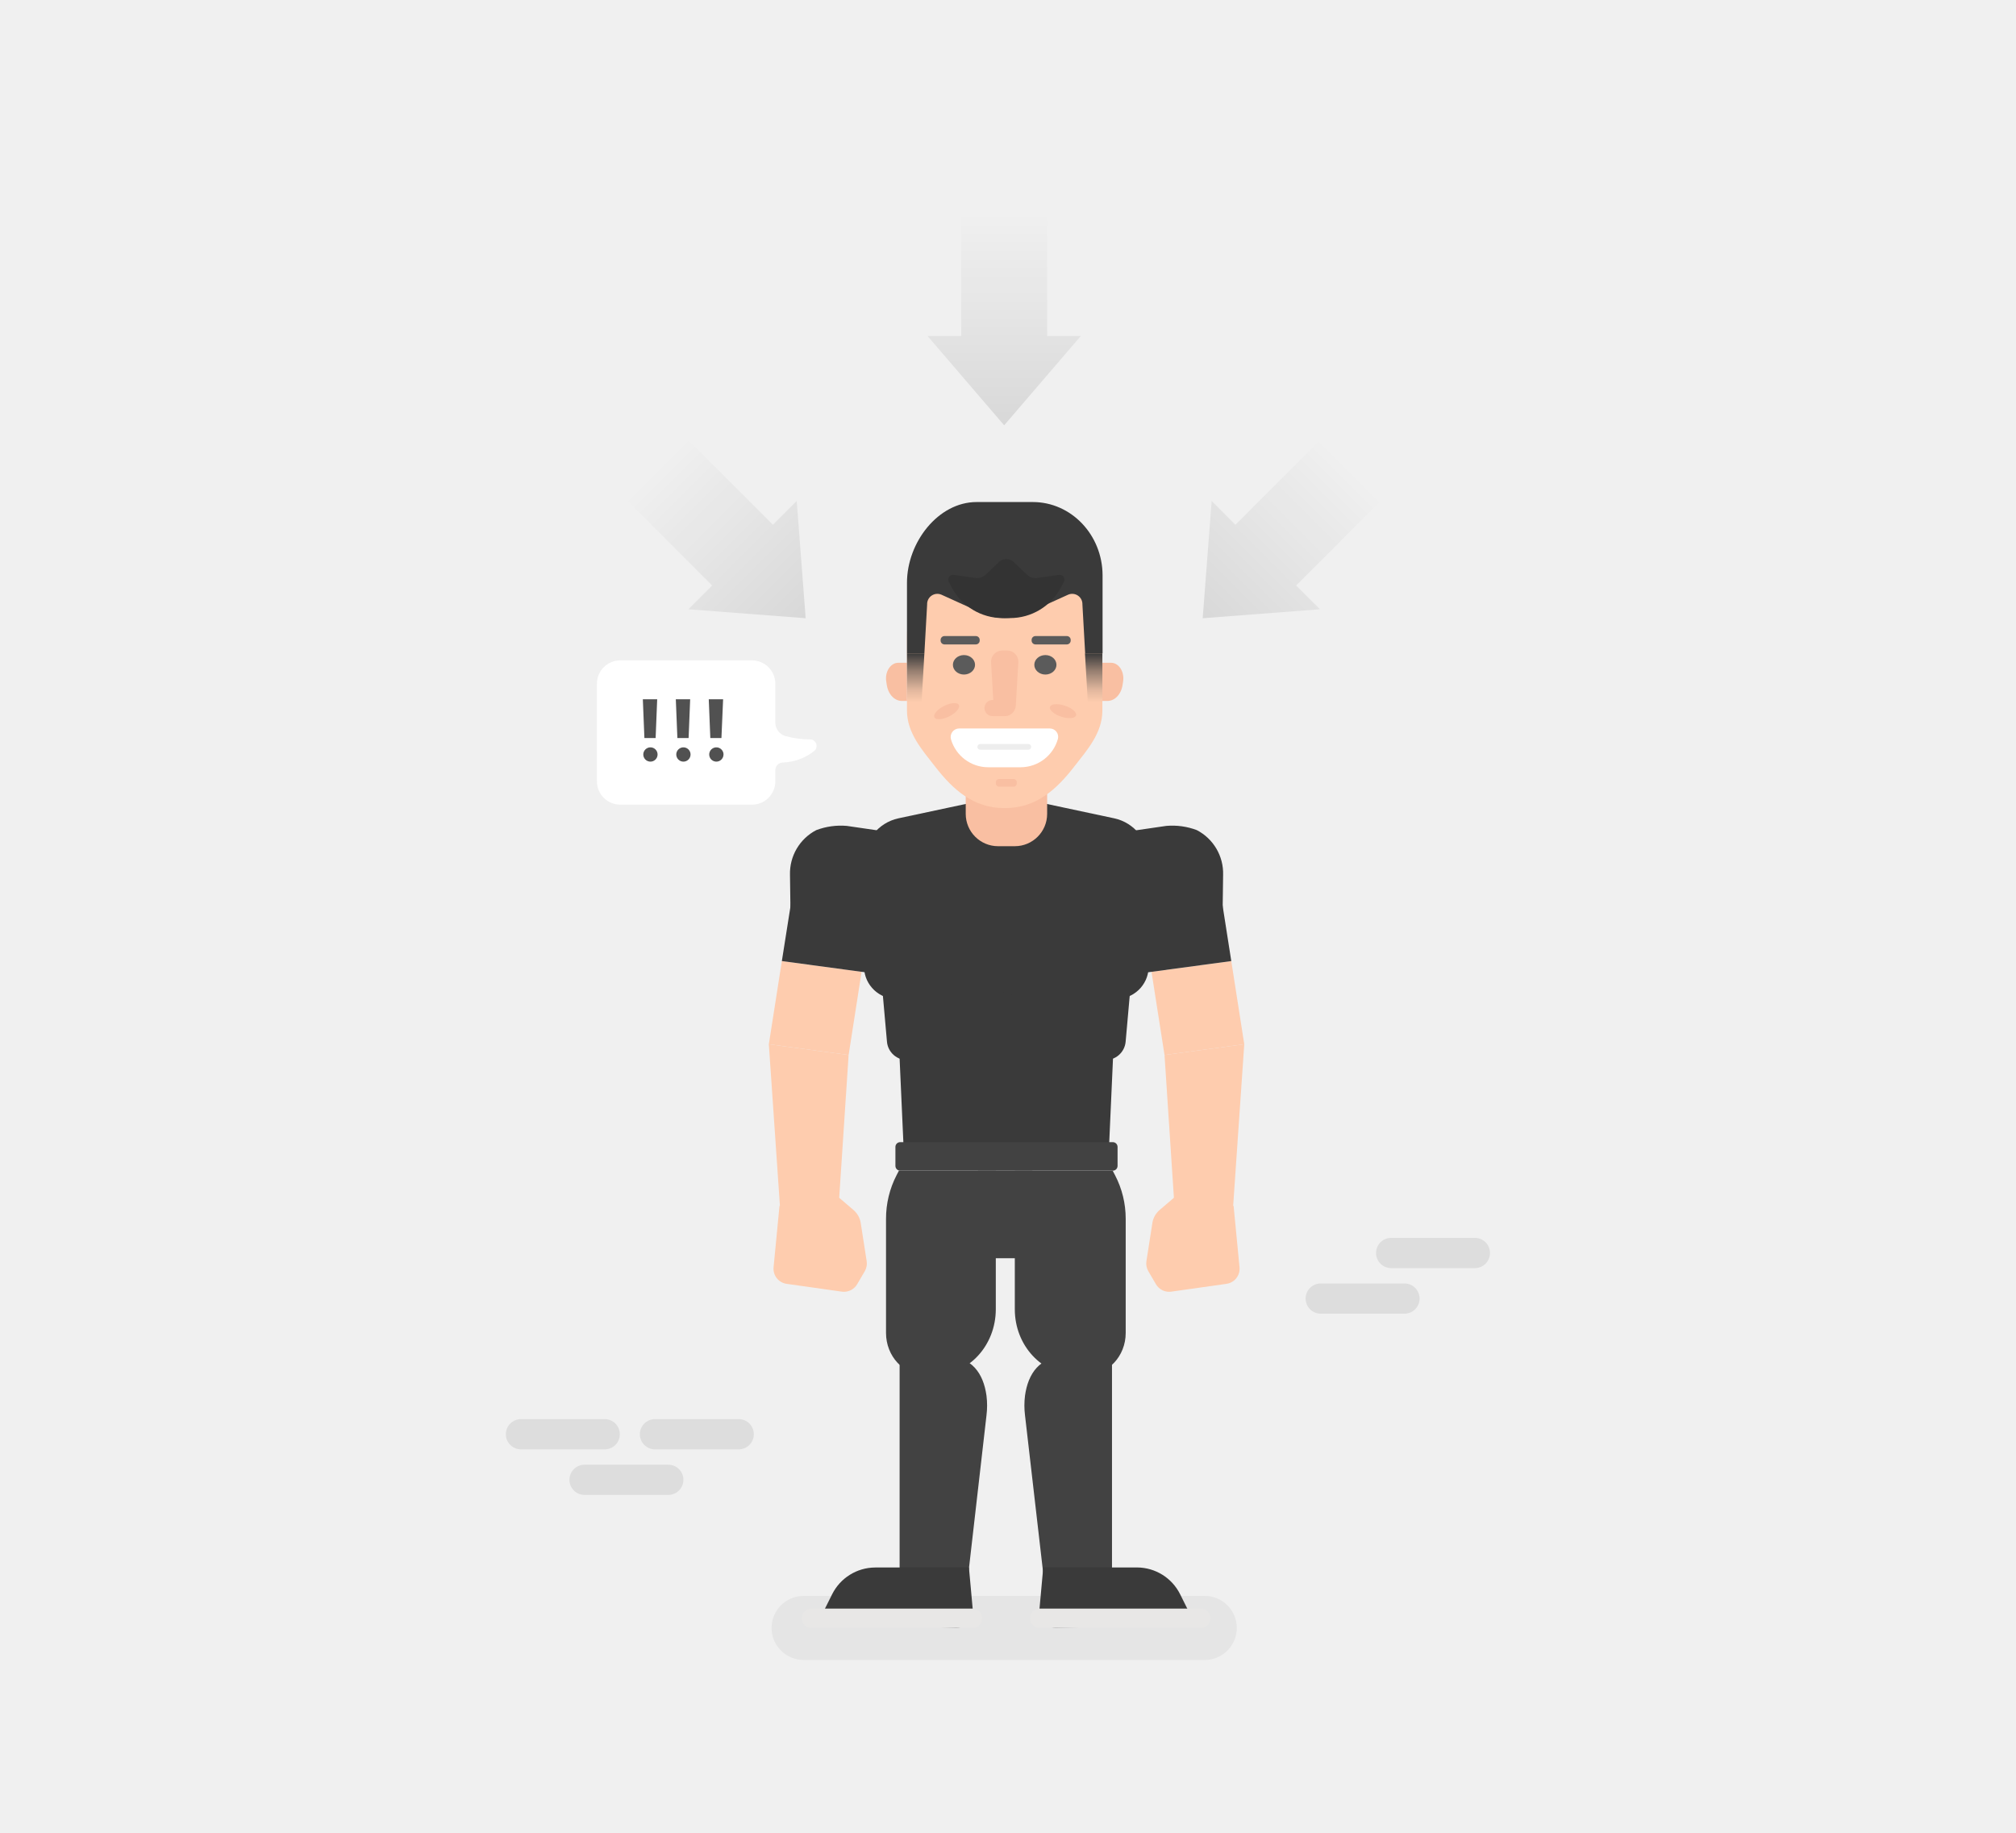
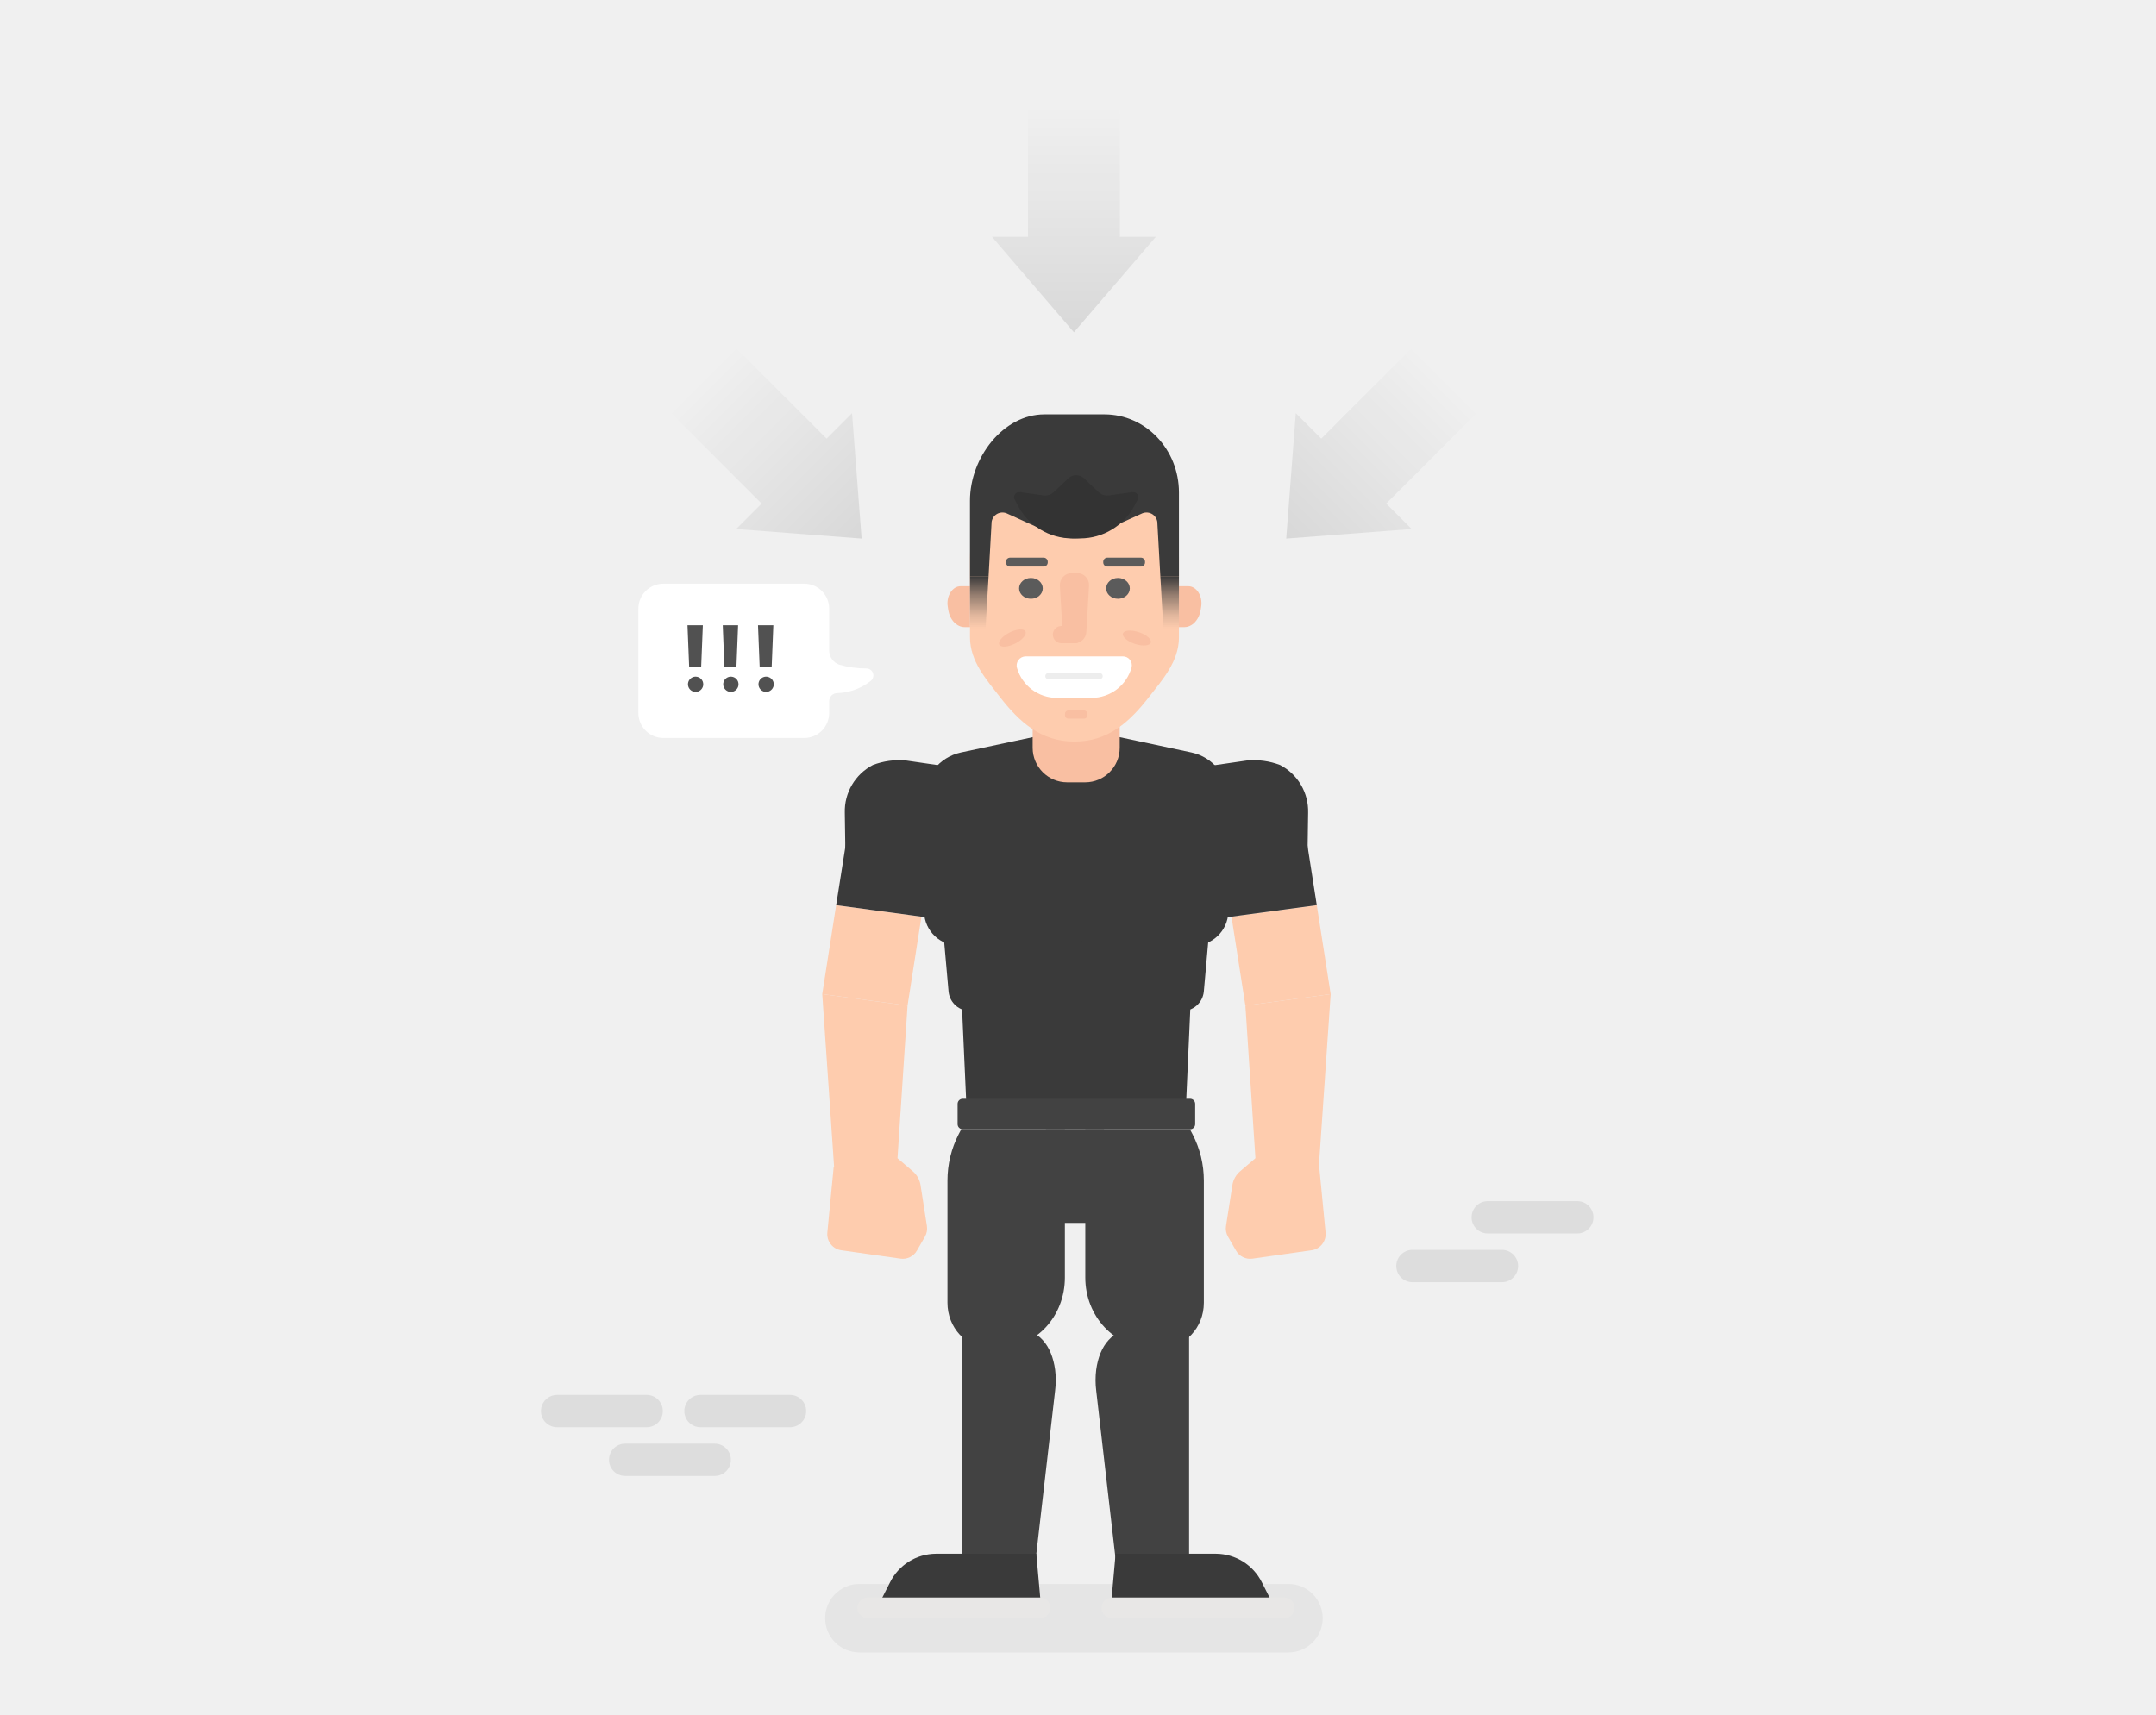
- <svg xmlns="http://www.w3.org/2000/svg" xmlns:xlink="http://www.w3.org/1999/xlink" id="eb723c96-3933-487d-91dc-0b99a204b0ed" data-name="Layer 1" viewBox="0 0 528.15 480">
+ <svg xmlns="http://www.w3.org/2000/svg" xmlns:xlink="http://www.w3.org/1999/xlink" id="6e2b79d5-ca36-4779-aac4-baaa94613b36" data-name="Layer 1" viewBox="0 0 528.148 420">
  <defs>
-     <linearGradient id="fd3e1e84-dde0-45f2-88aa-bfbaf95f2c5c" x1="263.07" y1="55.68" x2="263.07" y2="111.42" gradientUnits="userSpaceOnUse">
+     <linearGradient id="d14c6c6c-847f-4f9a-9b35-1cbc8c547cf9" x1="263.074" y1="25.684" x2="263.074" y2="81.416" gradientUnits="userSpaceOnUse">
      <stop offset="0" stop-opacity="0" />
      <stop offset="1" />
    </linearGradient>
-     <linearGradient id="7199d6a2-96b1-4e37-8fd6-6824d46346a1" x1="-186.06" y1="-37.59" x2="-186.06" y2="18.14" gradientTransform="translate(329.8 17.57) rotate(-45)" xlink:href="#fd3e1e84-dde0-45f2-88aa-bfbaf95f2c5c" />
-     <linearGradient id="8bfa566f-c602-4633-bfed-b43529c51091" x1="-70.05" y1="78.42" x2="-70.05" y2="134.15" gradientTransform="matrix(-0.71, -0.71, -0.71, 0.71, 360.4, 17.57)" xlink:href="#fd3e1e84-dde0-45f2-88aa-bfbaf95f2c5c" />
-     <linearGradient id="9b4092b0-60df-44d2-b711-9206cd6f056b" x1="286.52" y1="184" x2="286.52" y2="171.16" gradientUnits="userSpaceOnUse">
+     <linearGradient id="0e6735e2-292b-4cdb-83f1-95748b47ad91" x1="-188.833" y1="-68.74" x2="-188.833" y2="-13.008" gradientTransform="translate(353.7933 7.63424) rotate(-45)" xlink:href="#d14c6c6c-847f-4f9a-9b35-1cbc8c547cf9" />
+     <linearGradient id="4929b9df-681f-4258-8618-95201ecfcc51" x1="-72.827" y1="47.266" x2="-72.827" y2="102.997" gradientTransform="matrix(-0.70711, -0.70711, -0.70711, 0.70711, 336.4113, 7.63424)" xlink:href="#d14c6c6c-847f-4f9a-9b35-1cbc8c547cf9" />
+     <linearGradient id="6e9e9998-f86a-4667-bb20-f3b388cfe112" x1="286.524" y1="153.995" x2="286.524" y2="141.157" gradientUnits="userSpaceOnUse">
      <stop offset="0" stop-color="#3a3a3a" stop-opacity="0" />
-       <stop offset="0.25" stop-color="#3a3a3a" stop-opacity="0.14" />
-       <stop offset="0.64" stop-color="#3a3a3a" stop-opacity="0.53" />
+       <stop offset="0.247" stop-color="#3a3a3a" stop-opacity="0.143" />
+       <stop offset="0.636" stop-color="#3a3a3a" stop-opacity="0.534" />
      <stop offset="1" stop-color="#3a3a3a" />
    </linearGradient>
-     <linearGradient id="bb85a33f-f86f-4aab-ad9b-b5618e0d5325" x1="239.89" y1="184" x2="239.89" y2="171.16" xlink:href="#9b4092b0-60df-44d2-b711-9206cd6f056b" />
+     <linearGradient id="a33157cd-9329-44d8-b602-01e9f91ddf42" x1="239.889" y1="153.995" x2="239.889" y2="141.157" xlink:href="#6e9e9998-f86a-4667-bb20-f3b388cfe112" />
  </defs>
-   <rect id="84c44433-b8bc-4d04-be4c-5fbf6f1066b1" data-name="&lt;Rectangle&gt;" x="202.14" y="418.09" width="121.87" height="16.77" rx="8.39" ry="8.39" opacity="0.05" />
-   <polygon id="1263572a-e931-490c-9a26-5a91b887fcde" data-name="&lt;Path&gt;" points="274.33 88.03 274.33 55.68 251.82 55.68 251.82 88.03 243.01 88.03 263.07 111.42 283.14 88.03 274.33 88.03" opacity="0.1" fill="url(#fd3e1e84-dde0-45f2-88aa-bfbaf95f2c5c)" />
-   <polygon id="038856a8-44f5-4097-b9ed-2bd9e4f25280" data-name="&lt;Path&gt;" points="202.49 137.47 179.62 114.6 163.71 130.51 186.57 153.38 180.34 159.61 211.07 161.96 208.72 131.23 202.49 137.47" opacity="0.1" fill="url(#7199d6a2-96b1-4e37-8fd6-6824d46346a1)" />
-   <polygon id="821e7ae4-2191-4b5b-83fd-ef5044bed856" data-name="&lt;Path&gt;" points="323.66 137.47 346.53 114.6 362.44 130.51 339.57 153.38 345.81 159.61 315.08 161.96 317.43 131.23 323.66 137.47" opacity="0.1" fill="url(#8bfa566f-c602-4633-bfed-b43529c51091)" />
-   <path d="M289.43,277.69h-51.6a5.26,5.26,0,0,1-5.46-4.75l-2.11-23.76H297l-2.11,23.76A5.26,5.26,0,0,1,289.43,277.69Z" fill="#3a3a3a" />
-   <polygon points="290.51 301.18 236.75 301.18 234.48 250.63 292.78 250.63 290.51 301.18" fill="#3a3a3a" />
-   <path d="M274,210.56l-10.37,1-10.37-1-17.9,3.82a11.43,11.43,0,0,0-9,11.21v27.88a8.47,8.47,0,0,0,8.71,8.21h24a4.67,4.67,0,0,0,3.57-1.62,1.34,1.34,0,0,1,2,0,4.67,4.67,0,0,0,3.57,1.62h24a8.47,8.47,0,0,0,8.71-8.21V225.59a11.43,11.43,0,0,0-9-11.21Z" fill="#3a3a3a" />
-   <path d="M253,205.08h21.33a0,0,0,0,1,0,0v8.13a8.47,8.47,0,0,1-8.47,8.47h-4.39a8.47,8.47,0,0,1-8.47-8.47v-8.13A0,0,0,0,1,253,205.08Z" fill="#f9bfa2" />
-   <path id="09e1b017-9101-4272-a8ee-f2c26655e285" data-name="&lt;Path&gt;" d="M263.25,211.7h-.09c-8.21,0-13.51-4.87-18.19-10.89-3.36-4.33-7.36-8.76-7.36-14.66V166.86a25.55,25.55,0,0,1,25.55-25.55h.09a25.55,25.55,0,0,1,25.55,25.55v19.29c0,5.9-4,10.34-7.36,14.66C276.77,206.83,271.46,211.7,263.25,211.7Z" fill="#feccae" />
-   <ellipse id="a2f275ef-8f70-469c-b1d4-173ad3209e22" data-name="&lt;Path&gt;" cx="273.87" cy="174.16" rx="2.9" ry="2.55" fill="#5b5b5b" />
-   <ellipse id="145bf508-7dd1-417b-873b-2ac5d0b4655f" data-name="&lt;Path&gt;" cx="252.54" cy="174.16" rx="2.9" ry="2.55" fill="#5b5b5b" />
-   <ellipse id="da8c29e6-a398-4edb-a5a4-3e25723c2d15" data-name="&lt;Path&gt;" cx="278.5" cy="186.33" rx="1.52" ry="3.59" transform="translate(14.42 392.58) rotate(-71.78)" fill="#f9bfa2" />
-   <ellipse id="3a4ecf2b-f277-4648-aabb-1d9b7b0f749e" data-name="&lt;Path&gt;" cx="248" cy="186.33" rx="3.59" ry="1.52" transform="translate(-57.35 131.7) rotate(-26.78)" fill="#f9bfa2" />
-   <path id="755f18b6-1881-4cfd-b69b-0f7c32e9b058" data-name="&lt;Path&gt;" d="M267.4,201h-8.5a10.17,10.17,0,0,1-9.75-7.27,2.23,2.23,0,0,1,2.11-2.89H275a2.19,2.19,0,0,1,2.16,2.7A10.17,10.17,0,0,1,267.4,201Z" fill="#fff" />
-   <path id="631e0566-7351-4e81-99ce-32ef9247436f" data-name="&lt;Path&gt;" d="M269.39,196.41H256.8a.75.75,0,1,1,0-1.5h12.59a.75.75,0,1,1,0,1.5Z" fill="#ededed" />
-   <path d="M263.21,187.61h0a2.91,2.91,0,0,1-2.91-2.75l-.66-11.36a2.91,2.91,0,0,1,2.91-3.08h1.32a2.91,2.91,0,0,1,2.91,3.08l-.66,11.36A2.91,2.91,0,0,1,263.21,187.61Z" fill="#f9bfa2" />
-   <rect x="257.91" y="183.37" width="7.45" height="4.24" rx="2.12" ry="2.12" fill="#f9bfa2" />
-   <path d="M291.08,173.63H288.8v10h1.3c2,0,3.65-1.78,4-4.26l.12-.78C294.65,176,293.12,173.63,291.08,173.63Z" fill="#f9bfa2" />
-   <path d="M235.33,173.63h2.28v10h-1.3c-2,0-3.65-1.78-4-4.26l-.12-.78C231.76,176,233.29,173.63,235.33,173.63Z" fill="#f9bfa2" />
-   <rect x="270.26" y="166.63" width="10.24" height="2.19" rx="1.01" ry="1.01" fill="#5b5b5b" />
-   <rect x="246.42" y="166.63" width="10.24" height="2.19" rx="1.01" ry="1.01" fill="#5b5b5b" />
-   <rect x="260.9" y="204.08" width="5.47" height="2" rx="0.8" ry="0.8" fill="#f9bfa2" />
-   <path id="36dadfc5-503c-4d84-9a98-28ca22028872" data-name="&lt;Path&gt;" d="M270.57,131.52H255.85c-10.07,0-18.24,10.57-18.24,21.15v18.49h4.56l.72-12.81a2.68,2.68,0,0,1,3.72-2.57l10.62,4.82a14.41,14.41,0,0,0,12,0l10.62-4.82a2.68,2.68,0,0,1,3.72,2.57l.72,12.81h4.56V150.67C288.8,140.1,280.64,131.52,270.57,131.52Z" fill="#3a3a3a" />
-   <path d="M264.59,161.92h-1.92a15.06,15.06,0,0,1-13.32-8l-.78-1.49a1.25,1.25,0,0,1,1.28-1.83l5.73.81a3.15,3.15,0,0,0,2.61-.83l3.55-3.37a2.76,2.76,0,0,1,3.8,0l3.55,3.37a3.15,3.15,0,0,0,2.61.83l5.73-.81a1.25,1.25,0,0,1,1.28,1.83l-.78,1.49A15.06,15.06,0,0,1,264.59,161.92Z" fill="#333" />
-   <polygon points="288.8 184 284.99 184 284.24 171.16 288.8 171.16 288.8 184" fill="url(#9b4092b0-60df-44d2-b711-9206cd6f056b)" />
-   <polygon points="237.61 184 241.43 184 242.17 171.16 237.61 171.16 237.61 184" fill="url(#bb85a33f-f86f-4aab-ad9b-b5618e0d5325)" />
-   <polygon points="222.32 276.38 201.42 273.56 204.83 251.77 225.72 254.59 222.32 276.38" fill="#feccae" />
-   <polygon points="305.08 276.38 325.97 273.56 322.57 251.77 301.67 254.59 305.08 276.38" fill="#feccae" />
-   <polygon points="219.44 320.06 204.61 320.06 201.42 273.56 222.32 276.38 219.44 320.06" fill="#feccae" />
-   <path d="M220.58,338.38l-14.5-2.05a4,4,0,0,1-3.42-4.34l1.55-16.06,15.64-2.15,3.74,3.2a5.6,5.6,0,0,1,1.9,3.4l1.56,10a4,4,0,0,1-.48,2.61l-2,3.42A4,4,0,0,1,220.58,338.38Z" fill="#feccae" />
-   <polygon points="307.95 320.06 322.78 320.06 325.97 273.56 305.08 276.38 307.95 320.06" fill="#feccae" />
-   <path d="M306.81,338.38l14.5-2.05a4,4,0,0,0,3.42-4.34l-1.55-16.06-15.64-2.15-3.74,3.2a5.6,5.6,0,0,0-1.9,3.4l-1.56,10a4,4,0,0,0,.48,2.61l2,3.42A4,4,0,0,0,306.81,338.38Z" fill="#feccae" />
-   <path d="M253.68,412.31h-18v-56.9h12.51c6.32,0,9.45,4.35,10.25,10.22a20.65,20.65,0,0,1,0,5.14Z" fill="#424242" />
-   <path d="M245,360.2h-2.7c-5.62,0-10.18-4.93-10.18-11V319.28a24.8,24.8,0,0,1,2.76-11.41l.61-1.18h25.39V343C260.86,352.51,253.75,360.2,245,360.2Z" fill="#424242" />
-   <path d="M273.32,412.31h18v-56.9H278.78c-6.32,0-9.45,4.35-10.25,10.22a20.65,20.65,0,0,0,0,5.14Z" fill="#424242" />
-   <path d="M281.9,360.2h2.73c5.68,0,10.28-4.93,10.28-11V319.28a24.61,24.61,0,0,0-2.79-11.41l-.62-1.18H265.86V343C265.86,352.51,273,360.2,281.9,360.2Z" fill="#424242" />
-   <rect x="234.58" y="299.21" width="58.2" height="7.47" rx="1.25" ry="1.25" fill="#424242" />
-   <path d="M214.28,425.1l36.29,1.38a4.38,4.38,0,0,0,4.27-4.84l-1-11H229.27a12.66,12.66,0,0,0-11.26,7Z" fill="#3a3a3a" />
-   <rect x="210.03" y="421.41" width="47.27" height="5.07" rx="2.53" ry="2.53" fill="#e8e7e6" />
-   <polygon points="300.63 254.73 322.57 251.77 318.53 225.95 296.59 228.91 300.63 254.73" fill="#3a3a3a" />
-   <polygon points="228.32 254.94 204.83 251.77 208.91 225.95 232.4 229.12 228.32 254.94" fill="#3a3a3a" />
-   <path d="M207.09,238.94l24,3.24,3.24-24-12.49-1.82a18.2,18.2,0,0,0-8,1.11,12.79,12.79,0,0,0-6.88,11.72Z" fill="#3a3a3a" />
-   <path d="M320.3,238.94l-24,3.24-3.24-24,12.49-1.82a18.2,18.2,0,0,1,8,1.11,12.79,12.79,0,0,1,6.88,11.72Z" fill="#3a3a3a" />
-   <rect x="256.22" y="306.68" width="14.23" height="22.94" fill="#424242" />
-   <path d="M313.13,425.61l-36.55.86a4.38,4.38,0,0,1-4.27-4.84l1-11h24.59a12.66,12.66,0,0,1,11.26,7Z" fill="#3a3a3a" />
-   <rect x="269.84" y="421.41" width="47.27" height="5.07" rx="2.53" ry="2.53" transform="translate(586.95 847.89) rotate(180)" fill="#e8e7e6" />
-   <path d="M203.12,189.33v-10.2A6.12,6.12,0,0,0,197,173H162.5a6.12,6.12,0,0,0-6.12,6.12v25.56a6.12,6.12,0,0,0,6.12,6.12H197a6.12,6.12,0,0,0,6.12-6.12v-2.92a2,2,0,0,1,1.95-2,14,14,0,0,0,8.2-3,1.71,1.71,0,0,0-1-3.06,24.21,24.21,0,0,1-6.69-.92A3.7,3.7,0,0,1,203.12,189.33Z" fill="#fff" />
-   <path d="M168.82,193.35l-.41-10.16h3.76l-.41,10.16Zm3.45,4.33a1.87,1.87,0,1,1-.55-1.35A1.84,1.84,0,0,1,172.27,197.68Z" fill="#515151" />
-   <path d="M177.46,193.35l-.41-10.16h3.76l-.41,10.16Zm3.45,4.33a1.87,1.87,0,1,1-.55-1.35A1.84,1.84,0,0,1,180.91,197.68Z" fill="#515151" />
-   <path d="M186.09,193.35l-.41-10.16h3.76L189,193.35Zm3.45,4.33a1.87,1.87,0,1,1-.55-1.35A1.84,1.84,0,0,1,189.55,197.68Z" fill="#515151" />
-   <rect id="bb2e5f3d-a2d0-4fc5-bf4b-a7a1d8b9e199" data-name="&lt;Rectangle&gt;" x="360.49" y="324.29" width="29.86" height="7.92" rx="3.96" ry="3.96" opacity="0.08" />
-   <rect id="43cf09ef-fbd0-4287-b0e6-35046802afdb" data-name="&lt;Rectangle&gt;" x="342.04" y="336.23" width="29.86" height="7.92" rx="3.96" ry="3.96" opacity="0.08" />
-   <rect id="e569fdde-fd2e-40b7-aafb-2f24ea12851e" data-name="&lt;Rectangle&gt;" x="132.52" y="371.77" width="29.86" height="7.92" rx="3.96" ry="3.96" opacity="0.08" />
-   <rect id="533ba158-d641-4cbb-aa9a-328fe03863f7" data-name="&lt;Rectangle&gt;" x="167.63" y="371.77" width="29.86" height="7.92" rx="3.96" ry="3.96" opacity="0.08" />
-   <rect id="69295644-66ae-4694-ae84-cd8d43ebd042" data-name="&lt;Rectangle&gt;" x="149.18" y="383.71" width="29.86" height="7.92" rx="3.96" ry="3.96" opacity="0.08" />
+   <rect id="ce904a7c-11b1-4717-9096-bcc2326ba278" data-name="&lt;Rectangle&gt;" x="202.138" y="388.091" width="121.871" height="16.775" rx="8.387" ry="8.387" opacity="0.05" />
+   <g>
+     <polygon id="a32e2060-4154-4fe4-9fb6-0a7b17a63b48" data-name="&lt;Path&gt;" points="274.327 58.026 274.327 25.684 251.822 25.684 251.822 58.026 243.006 58.026 263.074 81.416 283.143 58.026 274.327 58.026" opacity="0.1" fill="url(#d14c6c6c-847f-4f9a-9b35-1cbc8c547cf9)" />
+     <polygon id="4c60d7ee-23aa-4541-a932-30a295958cb2" data-name="&lt;Path&gt;" points="202.487 107.465 179.618 84.596 163.705 100.509 186.574 123.378 180.34 129.612 211.07 131.961 208.721 101.232 202.487 107.465" opacity="0.1" fill="url(#0e6735e2-292b-4cdb-83f1-95748b47ad91)" />
+     <polygon id="27f0f707-321b-4a45-beed-8124591bd81b" data-name="&lt;Path&gt;" points="323.661 107.465 346.53 84.596 362.443 100.509 339.574 123.378 345.808 129.612 315.078 131.961 317.427 101.232 323.661 107.465" opacity="0.1" fill="url(#4929b9df-681f-4258-8618-95201ecfcc51)" />
+   </g>
+   <g>
+     <path d="M289.431,247.687H237.828a5.259,5.259,0,0,1-5.463-4.75l-2.105-23.756h66.741l-2.105,23.756A5.259,5.259,0,0,1,289.431,247.687Z" fill="#3a3a3a" />
+     <polygon points="290.511 271.18 236.748 271.18 234.48 220.634 292.779 220.634 290.511 271.18" fill="#3a3a3a" />
+     <path d="M273.998,180.555l-10.368,1.01-10.368-1.01-17.901,3.818a11.432,11.432,0,0,0-8.999,11.212v27.876a8.473,8.473,0,0,0,8.711,8.213H259.055a4.674,4.674,0,0,0,3.57-1.616,1.338,1.338,0,0,1,2.01,0,4.674,4.674,0,0,0,3.57,1.616h23.983a8.473,8.473,0,0,0,8.711-8.213V195.585a11.432,11.432,0,0,0-8.999-11.212Z" fill="#3a3a3a" />
+     <path d="M252.965,175.079h21.329a0,0,0,0,1,0,0v8.134a8.467,8.467,0,0,1-8.467,8.467h-4.395a8.467,8.467,0,0,1-8.467-8.467V175.079A0,0,0,0,1,252.965,175.079Z" fill="#f9bfa2" />
+     <path id="704c5827-752f-4583-895c-b9ccac2eb0ba" data-name="&lt;Path&gt;" d="M263.255,181.696h-.091c-8.208,0-13.511-4.87-18.186-10.885-3.362-4.326-7.364-8.761-7.364-14.664V136.858a25.55,25.55,0,0,1,25.55-25.55h.091a25.55,25.55,0,0,1,25.55,25.55v19.289c0,5.903-4.002,10.338-7.364,14.664C276.766,176.826,271.463,181.696,263.255,181.696Z" fill="#feccae" />
+     <ellipse id="b83aa0ff-a437-4d2f-8f73-9f39dacfc710" data-name="&lt;Path&gt;" cx="273.871" cy="144.162" rx="2.897" ry="2.552" fill="#5b5b5b" />
+     <ellipse id="917ac164-da6f-44d2-b446-151adf71bf63" data-name="&lt;Path&gt;" cx="252.542" cy="144.162" rx="2.897" ry="2.552" fill="#5b5b5b" />
+     <ellipse id="50a3e17a-e3e7-4db6-b52d-e7bd4ef9d375" data-name="&lt;Path&gt;" cx="278.497" cy="156.327" rx="1.516" ry="3.59" transform="translate(42.91407 371.9635) rotate(-71.77545)" fill="#f9bfa2" />
+     <ellipse id="bdd35809-4a5e-4043-9c38-25d4295bb13d" data-name="&lt;Path&gt;" cx="247.997" cy="156.327" rx="3.59" ry="1.516" transform="translate(-43.83385 128.483) rotate(-26.77545)" fill="#f9bfa2" />
+     <path id="90b06c1e-a1f8-46ce-b304-8165d931453e" data-name="&lt;Path&gt;" d="M267.396,170.992h-8.503a10.173,10.173,0,0,1-9.75-7.274,2.23,2.23,0,0,1,2.111-2.895h23.791a2.188,2.188,0,0,1,2.157,2.703A10.173,10.173,0,0,1,267.396,170.992Z" fill="#fff" />
+     <path id="bf58efd6-a55f-438f-85d1-151acc37e3df" data-name="&lt;Path&gt;" d="M269.389,166.409H256.801a.748.748,0,1,1,0-1.497H269.389a.748.748,0,1,1,0,1.497Z" fill="#ededed" />
+     <path d="M263.207,157.606h0a2.915,2.915,0,0,1-2.91-2.745l-.661-11.359a2.915,2.915,0,0,1,2.91-3.084h1.322a2.915,2.915,0,0,1,2.91,3.084l-.661,11.359A2.915,2.915,0,0,1,263.207,157.606Z" fill="#f9bfa2" />
+     <rect x="257.909" y="153.368" width="7.452" height="4.238" rx="2.119" ry="2.119" fill="#f9bfa2" />
+     <path d="M291.083,143.629H288.799v10.023h1.303c1.96,0,3.647-1.783,4.031-4.26l.121-.782C294.653,146.033,293.123,143.629,291.083,143.629Z" fill="#f9bfa2" />
+     <path d="M235.33,143.629h2.284v10.023H236.312c-1.96,0-3.647-1.783-4.031-4.26l-.121-.782C231.761,146.033,233.291,143.629,235.33,143.629Z" fill="#f9bfa2" />
+     <rect x="270.256" y="136.63" width="10.24" height="2.188" rx="1.01" ry="1.01" fill="#5b5b5b" />
+     <rect x="246.422" y="136.63" width="10.24" height="2.188" rx="1.01" ry="1.01" fill="#5b5b5b" />
+     <rect x="260.896" y="174.079" width="5.468" height="2" rx="0.796" ry="0.796" fill="#f9bfa2" />
+     <g>
+       <path id="1c2c4049-d4c7-4436-acaf-1e51e85d61f5" data-name="&lt;Path&gt;" d="M270.568,101.522H255.846c-10.072,0-18.237,10.573-18.237,21.149v18.486h4.561l.716-12.809a2.677,2.677,0,0,1,3.72-2.567l10.622,4.823a14.408,14.408,0,0,0,11.958,0l10.622-4.823a2.677,2.677,0,0,1,3.72,2.567l.716,12.809h4.561V120.671C288.804,110.095,280.64,101.522,270.568,101.522Z" fill="#3a3a3a" />
+       <path d="M264.589,131.921H262.665a15.061,15.061,0,0,1-13.325-8.04l-.784-1.487a1.254,1.254,0,0,1,1.285-1.826l5.726.81a3.146,3.146,0,0,0,2.605-.832l3.553-3.369a2.764,2.764,0,0,1,3.803,0l3.553,3.369a3.146,3.146,0,0,0,2.605.832l5.726-.81a1.254,1.254,0,0,1,1.285,1.826l-.784,1.487A15.061,15.061,0,0,1,264.589,131.921Z" fill="#333" />
+       <polygon points="288.804 153.995 284.988 153.995 284.244 141.157 288.804 141.157 288.804 153.995" fill="url(#6e9e9998-f86a-4667-bb20-f3b388cfe112)" />
+       <polygon points="237.609 153.995 241.426 153.995 242.17 141.157 237.609 141.157 237.609 153.995" fill="url(#a33157cd-9329-44d8-b602-01e9f91ddf42)" />
+     </g>
+     <polygon points="222.318 246.381 201.423 243.565 204.828 221.77 225.722 224.586 222.318 246.381" fill="#feccae" />
+     <polygon points="305.077 246.381 325.971 243.565 322.567 221.77 301.672 224.586 305.077 246.381" fill="#feccae" />
+     <polygon points="219.444 290.06 204.611 290.06 201.423 243.565 222.318 246.381 219.444 290.06" fill="#feccae" />
+     <path d="M220.585,308.381l-14.496-2.054a3.996,3.996,0,0,1-3.417-4.341l1.553-16.057,15.636-2.148,3.744,3.197a5.604,5.604,0,0,1,1.898,3.399l1.56,10.009a3.996,3.996,0,0,1-.484,2.607l-1.969,3.424A3.996,3.996,0,0,1,220.585,308.381Z" fill="#feccae" />
+     <polygon points="307.95 290.06 322.783 290.06 325.971 243.565 305.077 246.381 307.95 290.06" fill="#feccae" />
+     <path d="M306.809,308.381l14.496-2.054a3.996,3.996,0,0,0,3.417-4.341l-1.553-16.057-15.636-2.148-3.744,3.197a5.604,5.604,0,0,0-1.898,3.399l-1.56,10.009a3.996,3.996,0,0,0,.484,2.607l1.969,3.424A3.996,3.996,0,0,0,306.809,308.381Z" fill="#feccae" />
+     <path d="M253.68,382.307H235.709v-56.902h12.514c6.317,0,9.45,4.353,10.248,10.223a20.648,20.648,0,0,1-.01,5.138Z" fill="#424242" />
+     <path d="M244.979,330.2h-2.705c-5.621,0-10.178-4.929-10.178-11.009V289.278a24.8,24.8,0,0,1,2.761-11.414l.615-1.184h25.388v36.341C260.861,322.508,253.75,330.2,244.979,330.2Z" fill="#424242" />
+     <path d="M273.319,382.307h17.971v-56.902h-12.514c-6.317,0-9.45,4.353-10.248,10.223a20.648,20.648,0,0,0,.01,5.138Z" fill="#424242" />
+     <path d="M281.896,330.2H284.627c5.675,0,10.276-4.929,10.276-11.009V289.278a24.609,24.609,0,0,0-2.788-11.414l-.621-1.184H265.861v36.341C265.861,322.508,273.04,330.2,281.896,330.2Z" fill="#424242" />
+     <rect x="234.58" y="269.211" width="58.199" height="7.469" rx="1.25" ry="1.25" fill="#424242" />
+     <path d="M214.276,395.098l36.288,1.381a4.378,4.378,0,0,0,4.273-4.836l-.975-10.962h-24.59a12.658,12.658,0,0,0-11.255,7.036Z" fill="#3a3a3a" />
+     <rect x="210.034" y="391.409" width="47.269" height="5.07" rx="2.535" ry="2.535" fill="#e8e7e6" />
+     <polygon points="300.626 224.727 322.567 221.77 318.526 195.949 296.586 198.906 300.626 224.727" fill="#3a3a3a" />
+     <polygon points="228.324 224.937 204.828 221.77 208.907 195.954 232.403 199.121 228.324 224.937" fill="#3a3a3a" />
+     <path d="M207.09,208.937l24.038,3.24,3.24-24.038-12.493-1.819a18.203,18.203,0,0,0-8.049,1.113,12.786,12.786,0,0,0-6.878,11.719Z" fill="#3a3a3a" />
+     <path d="M320.304,208.937l-24.038,3.24-3.24-24.038,12.493-1.819A18.203,18.203,0,0,1,313.568,187.433a12.786,12.786,0,0,1,6.878,11.719Z" fill="#3a3a3a" />
+     <rect x="256.216" y="276.68" width="14.226" height="22.944" fill="#424242" />
+     <path d="M313.131,395.615l-36.55.863a4.378,4.378,0,0,1-4.273-4.836l.975-10.962h24.59a12.658,12.658,0,0,1,11.255,7.036Z" fill="#3a3a3a" />
+     <rect x="269.843" y="391.409" width="47.269" height="5.07" rx="2.535" ry="2.535" transform="translate(586.9543 787.887) rotate(180)" fill="#e8e7e6" />
+   </g>
+   <path d="M203.121,159.334V149.131a6.121,6.121,0,0,0-6.121-6.121H162.5a6.121,6.121,0,0,0-6.121,6.121v25.563a6.121,6.121,0,0,0,6.121,6.121h34.499a6.121,6.121,0,0,0,6.121-6.121v-2.916a1.974,1.974,0,0,1,1.949-1.955,13.972,13.972,0,0,0,8.205-2.974,1.707,1.707,0,0,0-.977-3.065,24.213,24.213,0,0,1-6.685-.918A3.697,3.697,0,0,1,203.121,159.334Z" fill="#fff" />
+   <g>
+     <path d="M168.819,163.353l-.406-10.161h3.759l-.406,10.161Zm3.455,4.329a1.873,1.873,0,1,1-.548-1.351A1.838,1.838,0,0,1,172.273,167.682Z" fill="#515151" />
+     <path d="M177.456,163.353l-.406-10.161h3.759l-.406,10.161Zm3.455,4.329a1.873,1.873,0,1,1-.548-1.351A1.838,1.838,0,0,1,180.91,167.682Z" fill="#515151" />
+     <path d="M186.092,163.353l-.406-10.161h3.759l-.406,10.161Zm3.455,4.329a1.873,1.873,0,1,1-.548-1.351A1.838,1.838,0,0,1,189.546,167.682Z" fill="#515151" />
+   </g>
+   <rect id="c15339d4-66f0-4bbc-a836-c7ad0d950ba1" data-name="&lt;Rectangle&gt;" x="360.488" y="294.293" width="29.856" height="7.92" rx="3.96" ry="3.96" opacity="0.08" />
+   <rect id="78ed46b5-9065-4fd2-a737-d367b895219f" data-name="&lt;Rectangle&gt;" x="342.037" y="306.233" width="29.856" height="7.92" rx="3.96" ry="3.96" opacity="0.08" />
+   <rect id="fd2e66bd-fd31-460e-8237-ef2798220dbe" data-name="&lt;Rectangle&gt;" x="132.516" y="341.768" width="29.856" height="7.92" rx="3.96" ry="3.96" opacity="0.08" />
+   <rect id="ba3836c1-301e-46dd-8d46-e9d1f6b9b810" data-name="&lt;Rectangle&gt;" x="167.634" y="341.768" width="29.856" height="7.92" rx="3.96" ry="3.96" opacity="0.08" />
+   <rect id="0f67504f-fa2b-4505-95d6-deb9af88bd98" data-name="&lt;Rectangle&gt;" x="149.183" y="353.708" width="29.856" height="7.92" rx="3.96" ry="3.96" opacity="0.08" />
</svg>
